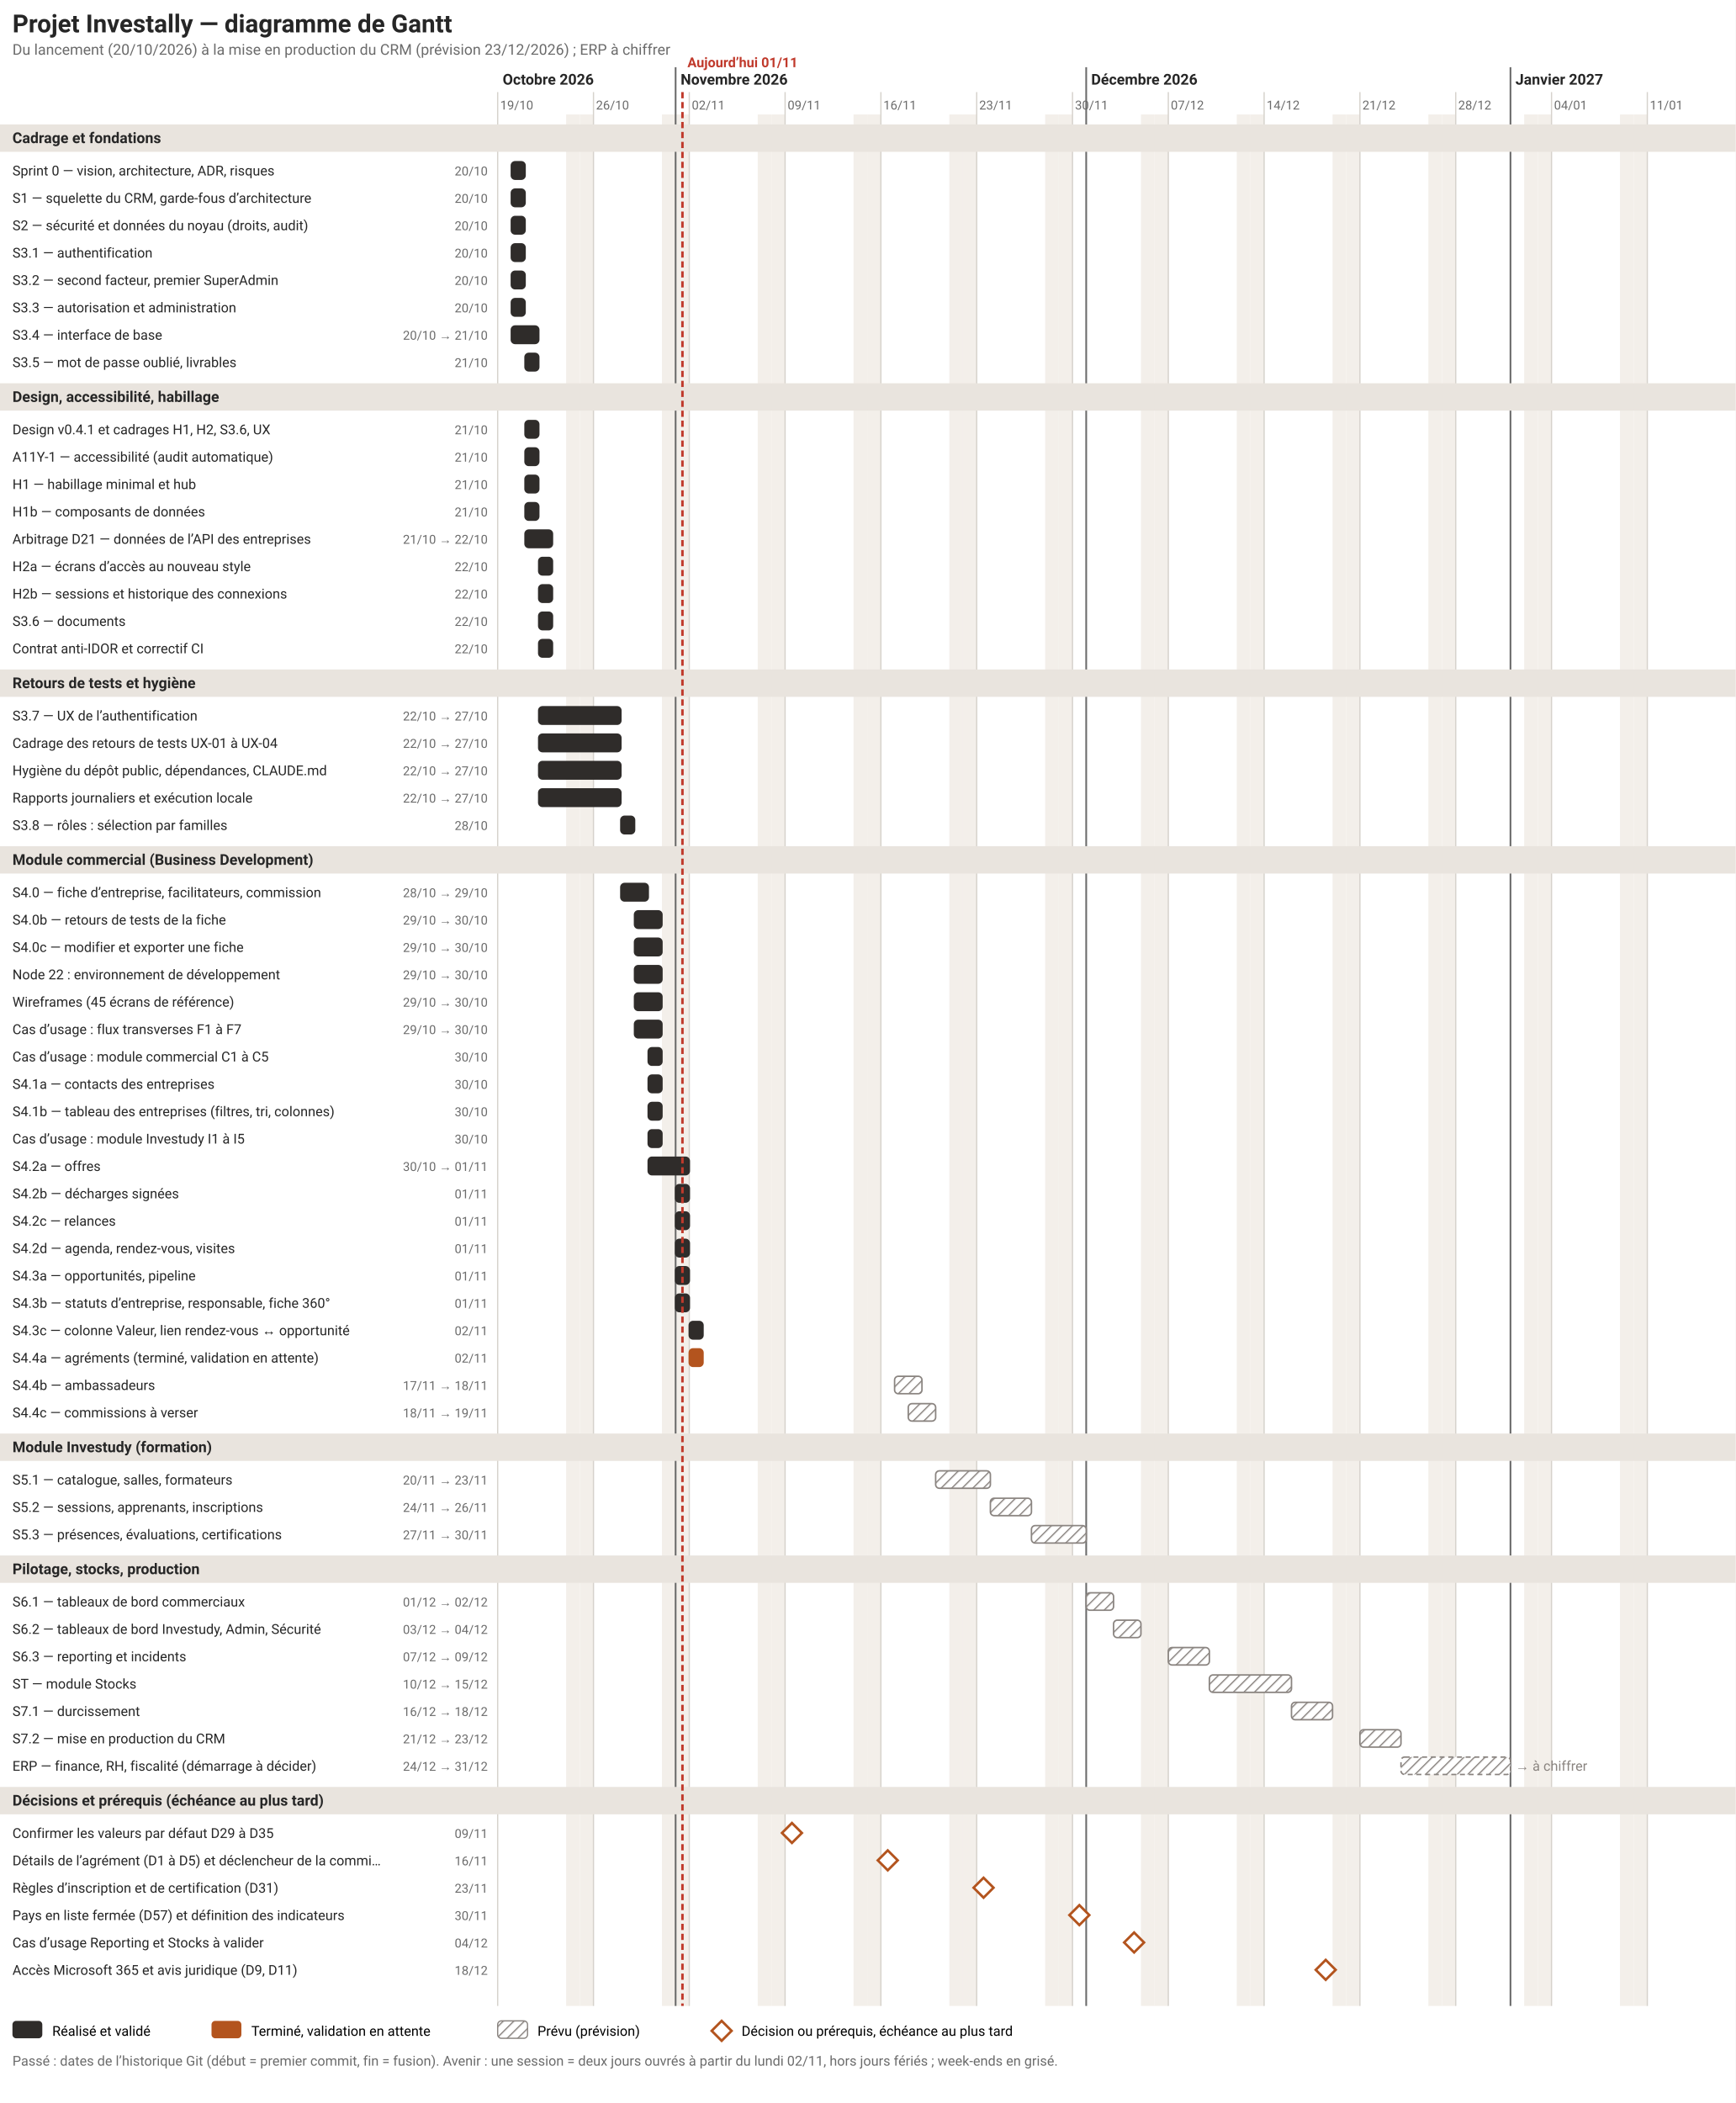
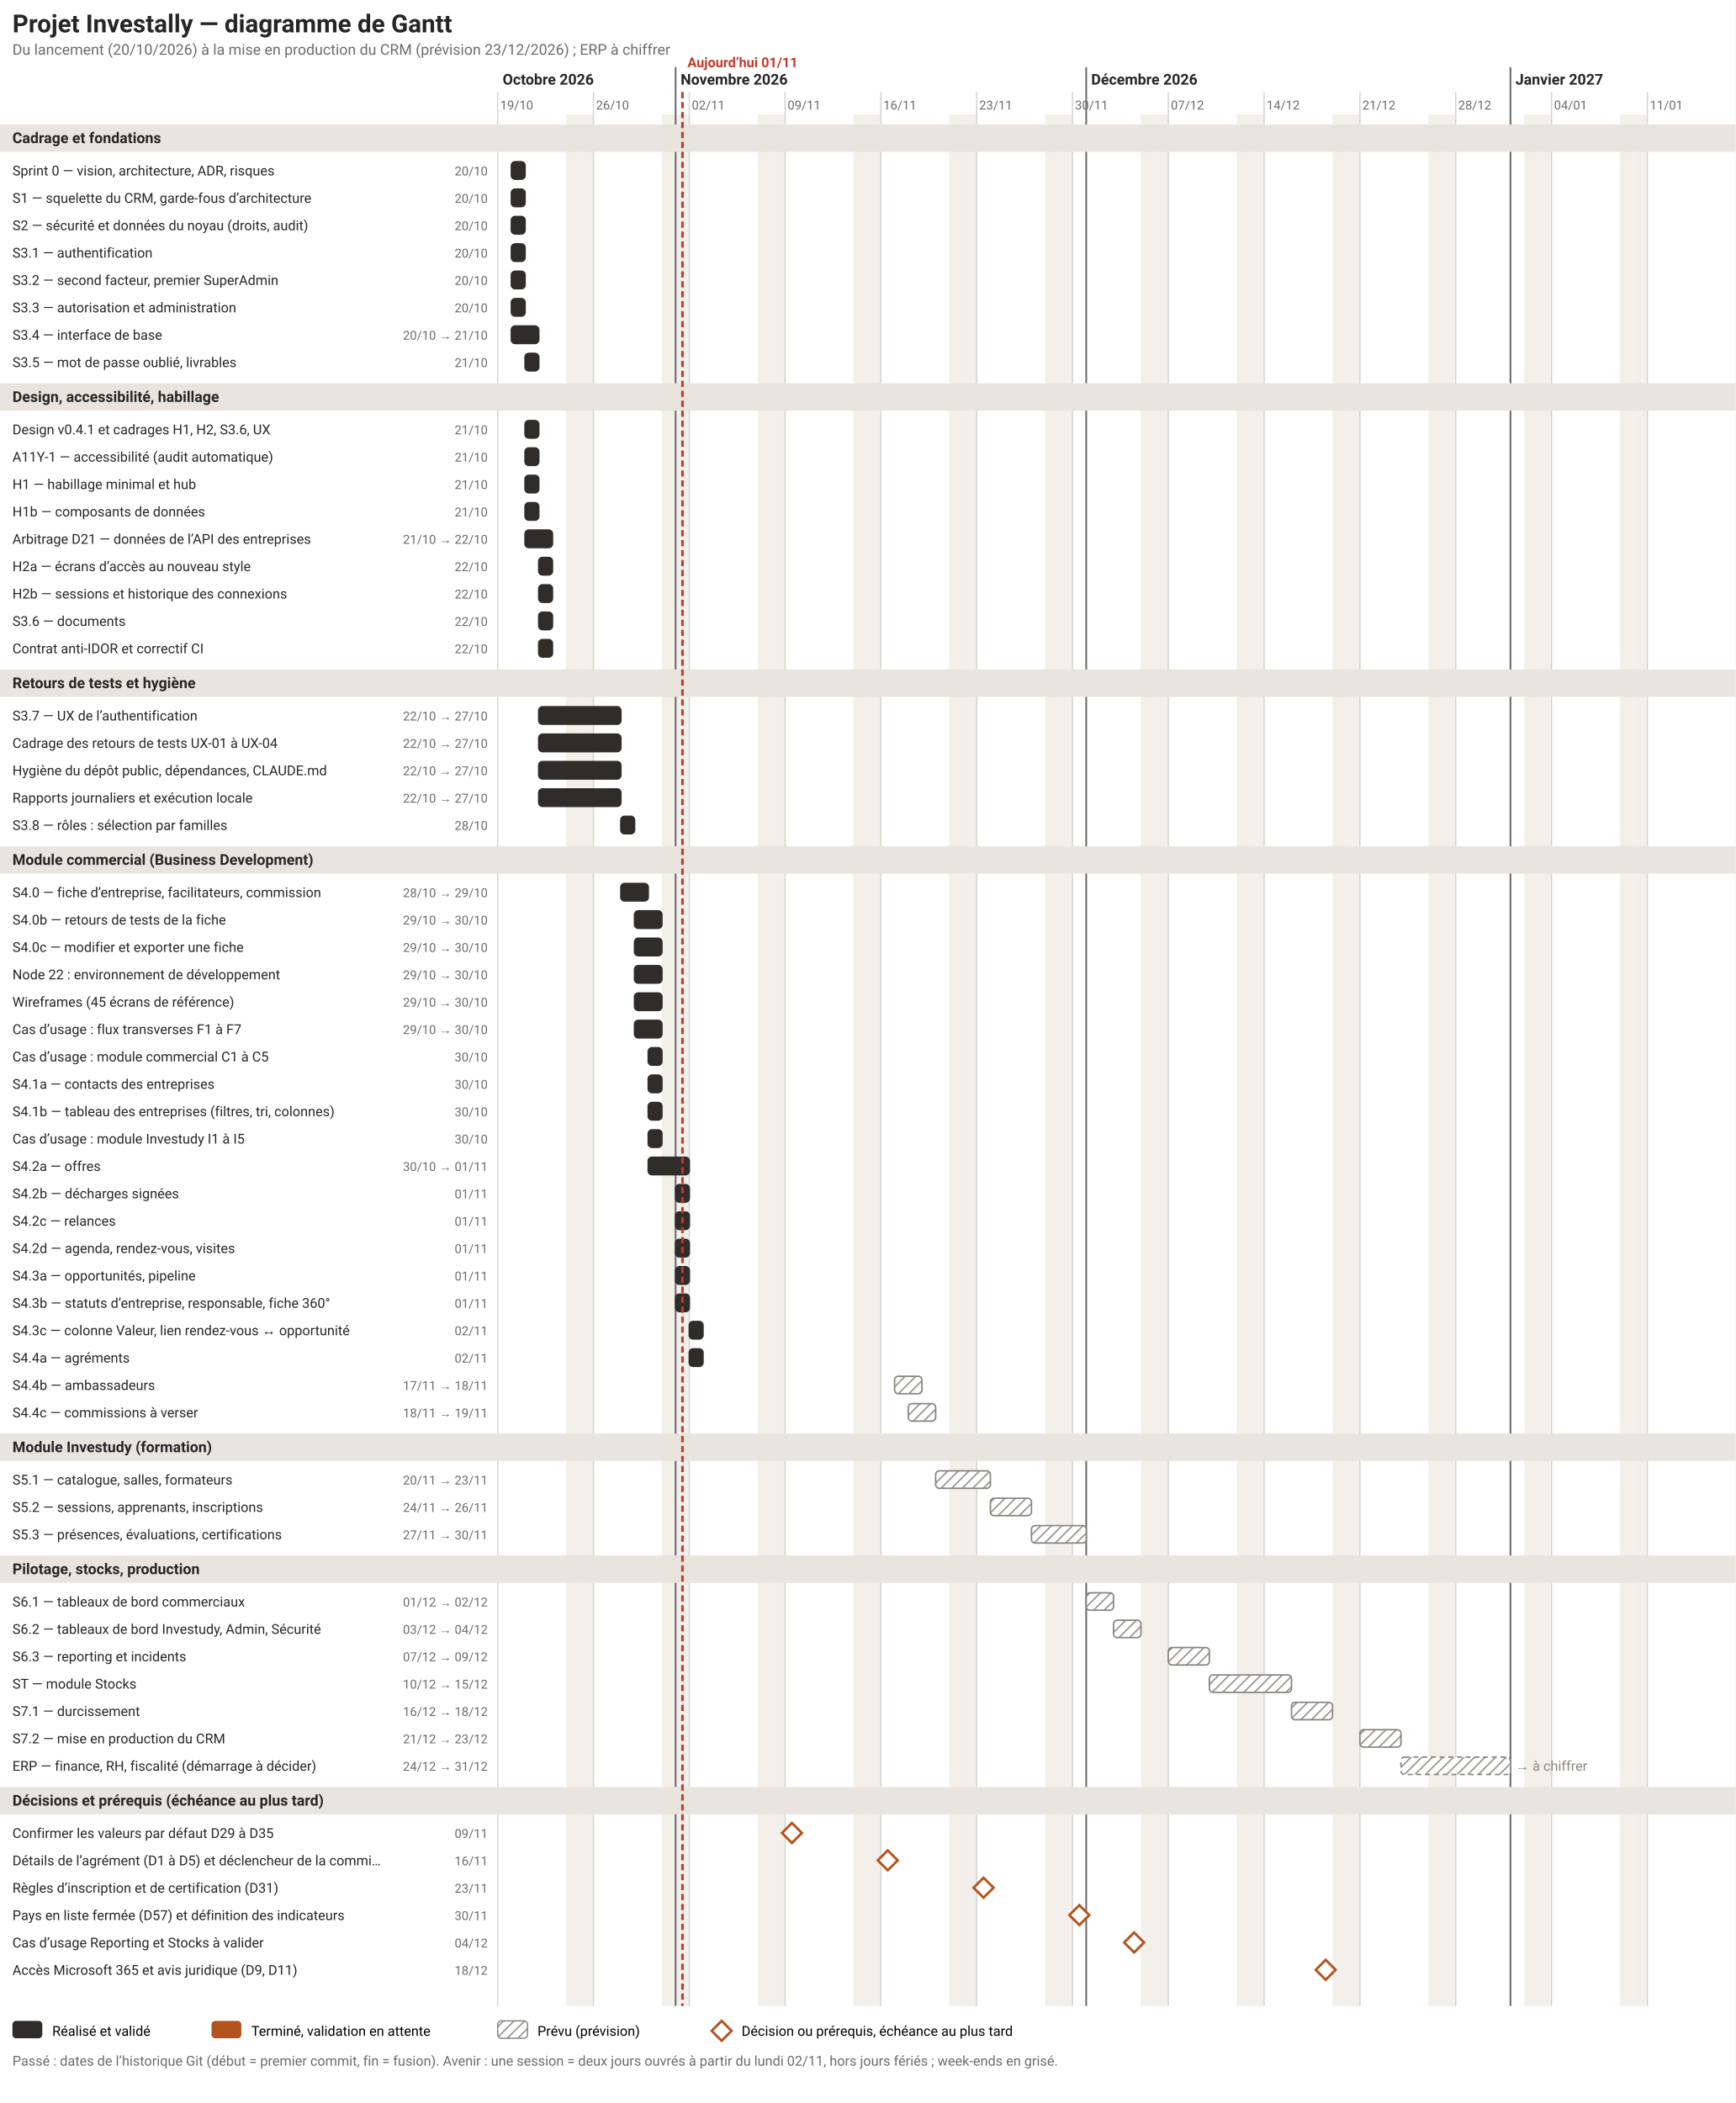
<svg xmlns="http://www.w3.org/2000/svg" viewBox="0 0 1395 1690" width="1395" height="1690" font-family="system-ui, 'Segoe UI', Roboto, Arial, sans-serif" role="img" aria-label="Diagramme de Gantt du projet Investally, du 20 octobre 2026 à janvier 2027">
  <defs>
    <pattern id="hatch" width="6" height="6" patternUnits="userSpaceOnUse" patternTransform="rotate(45)">
      <rect width="6" height="6" fill="#fff" />
      <line x1="0" y1="0" x2="0" y2="6" stroke="#8a8480" stroke-width="2" />
    </pattern>
  </defs>
  <rect width="1395" height="1690" fill="#fff" />
  <text x="10" y="26" font-size="20" font-weight="700" fill="#262626">Projet Investally — diagramme de Gantt</text>
  <text x="10" y="44" font-size="12" fill="#6b6b6b">Du lancement (20/10/2026) à la mise en production du CRM (prévision 23/12/2026) ; ERP à chiffrer</text>
  <line x1="400" y1="74" x2="400" y2="1612" stroke="#d6d2cc" stroke-width="1" />
  <text x="402" y="88" font-size="10" fill="#6b6b6b">19/10</text>
  <rect x="455" y="92" width="11" height="1520" fill="#f3efea" />
  <rect x="466" y="92" width="11" height="1520" fill="#f3efea" />
  <line x1="477" y1="74" x2="477" y2="1612" stroke="#d6d2cc" stroke-width="1" />
  <text x="479" y="88" font-size="10" fill="#6b6b6b">26/10</text>
  <rect x="532" y="92" width="11" height="1520" fill="#f3efea" />
  <rect x="543" y="92" width="11" height="1520" fill="#f3efea" />
  <line x1="554" y1="74" x2="554" y2="1612" stroke="#d6d2cc" stroke-width="1" />
  <text x="556" y="88" font-size="10" fill="#6b6b6b">02/11</text>
  <rect x="609" y="92" width="11" height="1520" fill="#f3efea" />
  <rect x="620" y="92" width="11" height="1520" fill="#f3efea" />
  <line x1="631" y1="74" x2="631" y2="1612" stroke="#d6d2cc" stroke-width="1" />
  <text x="633" y="88" font-size="10" fill="#6b6b6b">09/11</text>
  <rect x="686" y="92" width="11" height="1520" fill="#f3efea" />
  <rect x="697" y="92" width="11" height="1520" fill="#f3efea" />
  <line x1="708" y1="74" x2="708" y2="1612" stroke="#d6d2cc" stroke-width="1" />
  <text x="710" y="88" font-size="10" fill="#6b6b6b">16/11</text>
  <rect x="763" y="92" width="11" height="1520" fill="#f3efea" />
  <rect x="774" y="92" width="11" height="1520" fill="#f3efea" />
  <line x1="785" y1="74" x2="785" y2="1612" stroke="#d6d2cc" stroke-width="1" />
  <text x="787" y="88" font-size="10" fill="#6b6b6b">23/11</text>
  <rect x="840" y="92" width="11" height="1520" fill="#f3efea" />
  <rect x="851" y="92" width="11" height="1520" fill="#f3efea" />
  <line x1="862" y1="74" x2="862" y2="1612" stroke="#d6d2cc" stroke-width="1" />
  <text x="864" y="88" font-size="10" fill="#6b6b6b">30/11</text>
  <rect x="917" y="92" width="11" height="1520" fill="#f3efea" />
  <rect x="928" y="92" width="11" height="1520" fill="#f3efea" />
  <line x1="939" y1="74" x2="939" y2="1612" stroke="#d6d2cc" stroke-width="1" />
  <text x="941" y="88" font-size="10" fill="#6b6b6b">07/12</text>
  <rect x="994" y="92" width="11" height="1520" fill="#f3efea" />
  <rect x="1005" y="92" width="11" height="1520" fill="#f3efea" />
  <line x1="1016" y1="74" x2="1016" y2="1612" stroke="#d6d2cc" stroke-width="1" />
  <text x="1018" y="88" font-size="10" fill="#6b6b6b">14/12</text>
  <rect x="1071" y="92" width="11" height="1520" fill="#f3efea" />
  <rect x="1082" y="92" width="11" height="1520" fill="#f3efea" />
  <line x1="1093" y1="74" x2="1093" y2="1612" stroke="#d6d2cc" stroke-width="1" />
  <text x="1095" y="88" font-size="10" fill="#6b6b6b">21/12</text>
  <rect x="1148" y="92" width="11" height="1520" fill="#f3efea" />
  <rect x="1159" y="92" width="11" height="1520" fill="#f3efea" />
  <line x1="1170" y1="74" x2="1170" y2="1612" stroke="#d6d2cc" stroke-width="1" />
  <text x="1172" y="88" font-size="10" fill="#6b6b6b">28/12</text>
  <rect x="1225" y="92" width="11" height="1520" fill="#f3efea" />
  <rect x="1236" y="92" width="11" height="1520" fill="#f3efea" />
  <line x1="1247" y1="74" x2="1247" y2="1612" stroke="#d6d2cc" stroke-width="1" />
  <text x="1249" y="88" font-size="10" fill="#6b6b6b">04/01</text>
  <rect x="1302" y="92" width="11" height="1520" fill="#f3efea" />
  <rect x="1313" y="92" width="11" height="1520" fill="#f3efea" />
  <line x1="1324" y1="74" x2="1324" y2="1612" stroke="#d6d2cc" stroke-width="1" />
  <text x="1326" y="88" font-size="10" fill="#6b6b6b">11/01</text>
  <line x1="543" y1="54" x2="543" y2="1612" stroke="#6b6b6b" stroke-width="1.4" />
  <line x1="873" y1="54" x2="873" y2="1612" stroke="#6b6b6b" stroke-width="1.4" />
  <line x1="1214" y1="54" x2="1214" y2="1612" stroke="#6b6b6b" stroke-width="1.4" />
  <text x="404" y="68" font-size="12" font-weight="700" fill="#262626">Octobre 2026</text>
  <text x="547" y="68" font-size="12" font-weight="700" fill="#262626">Novembre 2026</text>
  <text x="877" y="68" font-size="12" font-weight="700" fill="#262626">Décembre 2026</text>
  <text x="1218" y="68" font-size="12" font-weight="700" fill="#262626">Janvier 2027</text>
  <rect x="0" y="100" width="1395" height="22" fill="#e9e4de" />
  <text x="10" y="115" font-size="12" font-weight="700" fill="#262626">Cadrage et fondations</text>
  <text x="10" y="141" font-size="11" fill="#262626">Sprint 0 — vision, architecture, ADR, risques</text>
  <text x="392" y="141" font-size="10" fill="#6b6b6b" text-anchor="end">20/10</text>
  <rect x="411" y="130" width="11" height="14" rx="3" fill="#2f2c2a" stroke="#2f2c2a" stroke-width="1.2" />
  <text x="10" y="163" font-size="11" fill="#262626">S1 — squelette du CRM, garde-fous d’architecture</text>
  <text x="392" y="163" font-size="10" fill="#6b6b6b" text-anchor="end">20/10</text>
  <rect x="411" y="152" width="11" height="14" rx="3" fill="#2f2c2a" stroke="#2f2c2a" stroke-width="1.2" />
  <text x="10" y="185" font-size="11" fill="#262626">S2 — sécurité et données du noyau (droits, audit)</text>
  <text x="392" y="185" font-size="10" fill="#6b6b6b" text-anchor="end">20/10</text>
  <rect x="411" y="174" width="11" height="14" rx="3" fill="#2f2c2a" stroke="#2f2c2a" stroke-width="1.2" />
  <text x="10" y="207" font-size="11" fill="#262626">S3.1 — authentification</text>
  <text x="392" y="207" font-size="10" fill="#6b6b6b" text-anchor="end">20/10</text>
  <rect x="411" y="196" width="11" height="14" rx="3" fill="#2f2c2a" stroke="#2f2c2a" stroke-width="1.2" />
  <text x="10" y="229" font-size="11" fill="#262626">S3.2 — second facteur, premier SuperAdmin</text>
  <text x="392" y="229" font-size="10" fill="#6b6b6b" text-anchor="end">20/10</text>
  <rect x="411" y="218" width="11" height="14" rx="3" fill="#2f2c2a" stroke="#2f2c2a" stroke-width="1.2" />
  <text x="10" y="251" font-size="11" fill="#262626">S3.3 — autorisation et administration</text>
  <text x="392" y="251" font-size="10" fill="#6b6b6b" text-anchor="end">20/10</text>
  <rect x="411" y="240" width="11" height="14" rx="3" fill="#2f2c2a" stroke="#2f2c2a" stroke-width="1.2" />
  <text x="10" y="273" font-size="11" fill="#262626">S3.4 — interface de base</text>
  <text x="392" y="273" font-size="10" fill="#6b6b6b" text-anchor="end">20/10 → 21/10</text>
  <rect x="411" y="262" width="22" height="14" rx="3" fill="#2f2c2a" stroke="#2f2c2a" stroke-width="1.2" />
  <text x="10" y="295" font-size="11" fill="#262626">S3.5 — mot de passe oublié, livrables</text>
  <text x="392" y="295" font-size="10" fill="#6b6b6b" text-anchor="end">21/10</text>
  <rect x="422" y="284" width="11" height="14" rx="3" fill="#2f2c2a" stroke="#2f2c2a" stroke-width="1.2" />
  <rect x="0" y="308" width="1395" height="22" fill="#e9e4de" />
  <text x="10" y="323" font-size="12" font-weight="700" fill="#262626">Design, accessibilité, habillage</text>
  <text x="10" y="349" font-size="11" fill="#262626">Design v0.4.1 et cadrages H1, H2, S3.6, UX</text>
  <text x="392" y="349" font-size="10" fill="#6b6b6b" text-anchor="end">21/10</text>
  <rect x="422" y="338" width="11" height="14" rx="3" fill="#2f2c2a" stroke="#2f2c2a" stroke-width="1.2" />
  <text x="10" y="371" font-size="11" fill="#262626">A11Y-1 — accessibilité (audit automatique)</text>
  <text x="392" y="371" font-size="10" fill="#6b6b6b" text-anchor="end">21/10</text>
  <rect x="422" y="360" width="11" height="14" rx="3" fill="#2f2c2a" stroke="#2f2c2a" stroke-width="1.2" />
  <text x="10" y="393" font-size="11" fill="#262626">H1 — habillage minimal et hub</text>
  <text x="392" y="393" font-size="10" fill="#6b6b6b" text-anchor="end">21/10</text>
  <rect x="422" y="382" width="11" height="14" rx="3" fill="#2f2c2a" stroke="#2f2c2a" stroke-width="1.2" />
  <text x="10" y="415" font-size="11" fill="#262626">H1b — composants de données</text>
  <text x="392" y="415" font-size="10" fill="#6b6b6b" text-anchor="end">21/10</text>
  <rect x="422" y="404" width="11" height="14" rx="3" fill="#2f2c2a" stroke="#2f2c2a" stroke-width="1.2" />
  <text x="10" y="437" font-size="11" fill="#262626">Arbitrage D21 — données de l’API des entreprises</text>
  <text x="392" y="437" font-size="10" fill="#6b6b6b" text-anchor="end">21/10 → 22/10</text>
  <rect x="422" y="426" width="22" height="14" rx="3" fill="#2f2c2a" stroke="#2f2c2a" stroke-width="1.2" />
  <text x="10" y="459" font-size="11" fill="#262626">H2a — écrans d’accès au nouveau style</text>
  <text x="392" y="459" font-size="10" fill="#6b6b6b" text-anchor="end">22/10</text>
  <rect x="433" y="448" width="11" height="14" rx="3" fill="#2f2c2a" stroke="#2f2c2a" stroke-width="1.2" />
  <text x="10" y="481" font-size="11" fill="#262626">H2b — sessions et historique des connexions</text>
  <text x="392" y="481" font-size="10" fill="#6b6b6b" text-anchor="end">22/10</text>
  <rect x="433" y="470" width="11" height="14" rx="3" fill="#2f2c2a" stroke="#2f2c2a" stroke-width="1.2" />
  <text x="10" y="503" font-size="11" fill="#262626">S3.6 — documents</text>
  <text x="392" y="503" font-size="10" fill="#6b6b6b" text-anchor="end">22/10</text>
  <rect x="433" y="492" width="11" height="14" rx="3" fill="#2f2c2a" stroke="#2f2c2a" stroke-width="1.2" />
  <text x="10" y="525" font-size="11" fill="#262626">Contrat anti-IDOR et correctif CI</text>
  <text x="392" y="525" font-size="10" fill="#6b6b6b" text-anchor="end">22/10</text>
  <rect x="433" y="514" width="11" height="14" rx="3" fill="#2f2c2a" stroke="#2f2c2a" stroke-width="1.2" />
  <rect x="0" y="538" width="1395" height="22" fill="#e9e4de" />
  <text x="10" y="553" font-size="12" font-weight="700" fill="#262626">Retours de tests et hygiène</text>
  <text x="10" y="579" font-size="11" fill="#262626">S3.7 — UX de l’authentification</text>
  <text x="392" y="579" font-size="10" fill="#6b6b6b" text-anchor="end">22/10 → 27/10</text>
  <rect x="433" y="568" width="66" height="14" rx="3" fill="#2f2c2a" stroke="#2f2c2a" stroke-width="1.2" />
  <text x="10" y="601" font-size="11" fill="#262626">Cadrage des retours de tests UX-01 à UX-04</text>
  <text x="392" y="601" font-size="10" fill="#6b6b6b" text-anchor="end">22/10 → 27/10</text>
  <rect x="433" y="590" width="66" height="14" rx="3" fill="#2f2c2a" stroke="#2f2c2a" stroke-width="1.2" />
  <text x="10" y="623" font-size="11" fill="#262626">Hygiène du dépôt public, dépendances, CLAUDE.md</text>
  <text x="392" y="623" font-size="10" fill="#6b6b6b" text-anchor="end">22/10 → 27/10</text>
  <rect x="433" y="612" width="66" height="14" rx="3" fill="#2f2c2a" stroke="#2f2c2a" stroke-width="1.2" />
  <text x="10" y="645" font-size="11" fill="#262626">Rapports journaliers et exécution locale</text>
  <text x="392" y="645" font-size="10" fill="#6b6b6b" text-anchor="end">22/10 → 27/10</text>
  <rect x="433" y="634" width="66" height="14" rx="3" fill="#2f2c2a" stroke="#2f2c2a" stroke-width="1.2" />
  <text x="10" y="667" font-size="11" fill="#262626">S3.8 — rôles : sélection par familles</text>
  <text x="392" y="667" font-size="10" fill="#6b6b6b" text-anchor="end">28/10</text>
  <rect x="499" y="656" width="11" height="14" rx="3" fill="#2f2c2a" stroke="#2f2c2a" stroke-width="1.2" />
  <rect x="0" y="680" width="1395" height="22" fill="#e9e4de" />
  <text x="10" y="695" font-size="12" font-weight="700" fill="#262626">Module commercial (Business Development)</text>
  <text x="10" y="721" font-size="11" fill="#262626">S4.0 — fiche d’entreprise, facilitateurs, commission</text>
  <text x="392" y="721" font-size="10" fill="#6b6b6b" text-anchor="end">28/10 → 29/10</text>
  <rect x="499" y="710" width="22" height="14" rx="3" fill="#2f2c2a" stroke="#2f2c2a" stroke-width="1.2" />
  <text x="10" y="743" font-size="11" fill="#262626">S4.0b — retours de tests de la fiche</text>
  <text x="392" y="743" font-size="10" fill="#6b6b6b" text-anchor="end">29/10 → 30/10</text>
  <rect x="510" y="732" width="22" height="14" rx="3" fill="#2f2c2a" stroke="#2f2c2a" stroke-width="1.2" />
  <text x="10" y="765" font-size="11" fill="#262626">S4.0c — modifier et exporter une fiche</text>
  <text x="392" y="765" font-size="10" fill="#6b6b6b" text-anchor="end">29/10 → 30/10</text>
  <rect x="510" y="754" width="22" height="14" rx="3" fill="#2f2c2a" stroke="#2f2c2a" stroke-width="1.2" />
  <text x="10" y="787" font-size="11" fill="#262626">Node 22 : environnement de développement</text>
  <text x="392" y="787" font-size="10" fill="#6b6b6b" text-anchor="end">29/10 → 30/10</text>
  <rect x="510" y="776" width="22" height="14" rx="3" fill="#2f2c2a" stroke="#2f2c2a" stroke-width="1.2" />
  <text x="10" y="809" font-size="11" fill="#262626">Wireframes (45 écrans de référence)</text>
  <text x="392" y="809" font-size="10" fill="#6b6b6b" text-anchor="end">29/10 → 30/10</text>
  <rect x="510" y="798" width="22" height="14" rx="3" fill="#2f2c2a" stroke="#2f2c2a" stroke-width="1.2" />
  <text x="10" y="831" font-size="11" fill="#262626">Cas d’usage : flux transverses F1 à F7</text>
  <text x="392" y="831" font-size="10" fill="#6b6b6b" text-anchor="end">29/10 → 30/10</text>
  <rect x="510" y="820" width="22" height="14" rx="3" fill="#2f2c2a" stroke="#2f2c2a" stroke-width="1.2" />
  <text x="10" y="853" font-size="11" fill="#262626">Cas d’usage : module commercial C1 à C5</text>
  <text x="392" y="853" font-size="10" fill="#6b6b6b" text-anchor="end">30/10</text>
  <rect x="521" y="842" width="11" height="14" rx="3" fill="#2f2c2a" stroke="#2f2c2a" stroke-width="1.2" />
  <text x="10" y="875" font-size="11" fill="#262626">S4.1a — contacts des entreprises</text>
  <text x="392" y="875" font-size="10" fill="#6b6b6b" text-anchor="end">30/10</text>
  <rect x="521" y="864" width="11" height="14" rx="3" fill="#2f2c2a" stroke="#2f2c2a" stroke-width="1.2" />
  <text x="10" y="897" font-size="11" fill="#262626">S4.1b — tableau des entreprises (filtres, tri, colonnes)</text>
  <text x="392" y="897" font-size="10" fill="#6b6b6b" text-anchor="end">30/10</text>
  <rect x="521" y="886" width="11" height="14" rx="3" fill="#2f2c2a" stroke="#2f2c2a" stroke-width="1.2" />
  <text x="10" y="919" font-size="11" fill="#262626">Cas d’usage : module Investudy I1 à I5</text>
  <text x="392" y="919" font-size="10" fill="#6b6b6b" text-anchor="end">30/10</text>
  <rect x="521" y="908" width="11" height="14" rx="3" fill="#2f2c2a" stroke="#2f2c2a" stroke-width="1.2" />
  <text x="10" y="941" font-size="11" fill="#262626">S4.2a — offres</text>
  <text x="392" y="941" font-size="10" fill="#6b6b6b" text-anchor="end">30/10 → 01/11</text>
  <rect x="521" y="930" width="33" height="14" rx="3" fill="#2f2c2a" stroke="#2f2c2a" stroke-width="1.2" />
  <text x="10" y="963" font-size="11" fill="#262626">S4.2b — décharges signées</text>
  <text x="392" y="963" font-size="10" fill="#6b6b6b" text-anchor="end">01/11</text>
  <rect x="543" y="952" width="11" height="14" rx="3" fill="#2f2c2a" stroke="#2f2c2a" stroke-width="1.2" />
  <text x="10" y="985" font-size="11" fill="#262626">S4.2c — relances</text>
  <text x="392" y="985" font-size="10" fill="#6b6b6b" text-anchor="end">01/11</text>
  <rect x="543" y="974" width="11" height="14" rx="3" fill="#2f2c2a" stroke="#2f2c2a" stroke-width="1.2" />
  <text x="10" y="1007" font-size="11" fill="#262626">S4.2d — agenda, rendez-vous, visites</text>
  <text x="392" y="1007" font-size="10" fill="#6b6b6b" text-anchor="end">01/11</text>
  <rect x="543" y="996" width="11" height="14" rx="3" fill="#2f2c2a" stroke="#2f2c2a" stroke-width="1.2" />
  <text x="10" y="1029" font-size="11" fill="#262626">S4.3a — opportunités, pipeline</text>
  <text x="392" y="1029" font-size="10" fill="#6b6b6b" text-anchor="end">01/11</text>
  <rect x="543" y="1018" width="11" height="14" rx="3" fill="#2f2c2a" stroke="#2f2c2a" stroke-width="1.2" />
  <text x="10" y="1051" font-size="11" fill="#262626">S4.3b — statuts d’entreprise, responsable, fiche 360°</text>
  <text x="392" y="1051" font-size="10" fill="#6b6b6b" text-anchor="end">01/11</text>
  <rect x="543" y="1040" width="11" height="14" rx="3" fill="#2f2c2a" stroke="#2f2c2a" stroke-width="1.2" />
  <text x="10" y="1073" font-size="11" fill="#262626">S4.3c — colonne Valeur, lien rendez-vous ↔ opportunité</text>
  <text x="392" y="1073" font-size="10" fill="#6b6b6b" text-anchor="end">02/11</text>
  <rect x="554" y="1062" width="11" height="14" rx="3" fill="#2f2c2a" stroke="#2f2c2a" stroke-width="1.2" />
-   <text x="10" y="1095" font-size="11" fill="#262626">S4.4a — agréments (terminé, validation en attente)</text>
+   <text x="10" y="1095" font-size="11" fill="#262626">S4.4a — agréments</text>
  <text x="392" y="1095" font-size="10" fill="#6b6b6b" text-anchor="end">02/11</text>
-   <rect x="554" y="1084" width="11" height="14" rx="3" fill="#b3541e" stroke="#b3541e" stroke-width="1.2" />
+   <rect x="554" y="1084" width="11" height="14" rx="3" fill="#2f2c2a" stroke="#2f2c2a" stroke-width="1.2" />
  <text x="10" y="1117" font-size="11" fill="#262626">S4.4b — ambassadeurs</text>
  <text x="392" y="1117" font-size="10" fill="#6b6b6b" text-anchor="end">17/11 → 18/11</text>
  <rect x="719" y="1106" width="22" height="14" rx="3" fill="url(#hatch)" stroke="#8a8480" stroke-width="1.2" />
  <text x="10" y="1139" font-size="11" fill="#262626">S4.4c — commissions à verser</text>
  <text x="392" y="1139" font-size="10" fill="#6b6b6b" text-anchor="end">18/11 → 19/11</text>
  <rect x="730" y="1128" width="22" height="14" rx="3" fill="url(#hatch)" stroke="#8a8480" stroke-width="1.2" />
  <rect x="0" y="1152" width="1395" height="22" fill="#e9e4de" />
  <text x="10" y="1167" font-size="12" font-weight="700" fill="#262626">Module Investudy (formation)</text>
  <text x="10" y="1193" font-size="11" fill="#262626">S5.1 — catalogue, salles, formateurs</text>
  <text x="392" y="1193" font-size="10" fill="#6b6b6b" text-anchor="end">20/11 → 23/11</text>
  <rect x="752" y="1182" width="44" height="14" rx="3" fill="url(#hatch)" stroke="#8a8480" stroke-width="1.2" />
  <text x="10" y="1215" font-size="11" fill="#262626">S5.2 — sessions, apprenants, inscriptions</text>
  <text x="392" y="1215" font-size="10" fill="#6b6b6b" text-anchor="end">24/11 → 26/11</text>
  <rect x="796" y="1204" width="33" height="14" rx="3" fill="url(#hatch)" stroke="#8a8480" stroke-width="1.2" />
  <text x="10" y="1237" font-size="11" fill="#262626">S5.3 — présences, évaluations, certifications</text>
  <text x="392" y="1237" font-size="10" fill="#6b6b6b" text-anchor="end">27/11 → 30/11</text>
  <rect x="829" y="1226" width="44" height="14" rx="3" fill="url(#hatch)" stroke="#8a8480" stroke-width="1.2" />
  <rect x="0" y="1250" width="1395" height="22" fill="#e9e4de" />
  <text x="10" y="1265" font-size="12" font-weight="700" fill="#262626">Pilotage, stocks, production</text>
  <text x="10" y="1291" font-size="11" fill="#262626">S6.1 — tableaux de bord commerciaux</text>
  <text x="392" y="1291" font-size="10" fill="#6b6b6b" text-anchor="end">01/12 → 02/12</text>
  <rect x="873" y="1280" width="22" height="14" rx="3" fill="url(#hatch)" stroke="#8a8480" stroke-width="1.2" />
  <text x="10" y="1313" font-size="11" fill="#262626">S6.2 — tableaux de bord Investudy, Admin, Sécurité</text>
  <text x="392" y="1313" font-size="10" fill="#6b6b6b" text-anchor="end">03/12 → 04/12</text>
  <rect x="895" y="1302" width="22" height="14" rx="3" fill="url(#hatch)" stroke="#8a8480" stroke-width="1.2" />
  <text x="10" y="1335" font-size="11" fill="#262626">S6.3 — reporting et incidents</text>
  <text x="392" y="1335" font-size="10" fill="#6b6b6b" text-anchor="end">07/12 → 09/12</text>
  <rect x="939" y="1324" width="33" height="14" rx="3" fill="url(#hatch)" stroke="#8a8480" stroke-width="1.2" />
  <text x="10" y="1357" font-size="11" fill="#262626">ST — module Stocks</text>
  <text x="392" y="1357" font-size="10" fill="#6b6b6b" text-anchor="end">10/12 → 15/12</text>
  <rect x="972" y="1346" width="66" height="14" rx="3" fill="url(#hatch)" stroke="#8a8480" stroke-width="1.2" />
  <text x="10" y="1379" font-size="11" fill="#262626">S7.1 — durcissement</text>
  <text x="392" y="1379" font-size="10" fill="#6b6b6b" text-anchor="end">16/12 → 18/12</text>
  <rect x="1038" y="1368" width="33" height="14" rx="3" fill="url(#hatch)" stroke="#8a8480" stroke-width="1.2" />
  <text x="10" y="1401" font-size="11" fill="#262626">S7.2 — mise en production du CRM</text>
  <text x="392" y="1401" font-size="10" fill="#6b6b6b" text-anchor="end">21/12 → 23/12</text>
  <rect x="1093" y="1390" width="33" height="14" rx="3" fill="url(#hatch)" stroke="#8a8480" stroke-width="1.2" />
  <text x="10" y="1423" font-size="11" fill="#262626">ERP — finance, RH, fiscalité (démarrage à décider)</text>
  <text x="392" y="1423" font-size="10" fill="#6b6b6b" text-anchor="end">24/12 → 31/12</text>
  <rect x="1126" y="1412" width="88" height="14" rx="3" fill="url(#hatch)" stroke="#8a8480" stroke-width="1.2" stroke-dasharray="4 3" />
  <text x="1218" y="1423" font-size="11" fill="#8a8480">→ à chiffrer</text>
  <rect x="0" y="1436" width="1395" height="22" fill="#e9e4de" />
  <text x="10" y="1451" font-size="12" font-weight="700" fill="#262626">Décisions et prérequis (échéance au plus tard)</text>
  <text x="10" y="1477" font-size="11" fill="#262626">Confirmer les valeurs par défaut D29 à D35</text>
  <text x="392" y="1477" font-size="10" fill="#6b6b6b" text-anchor="end">09/11</text>
  <polygon points="636.5,1465 644.5,1473 636.5,1481 628.5,1473" fill="#fff" stroke="#b3541e" stroke-width="2" />
  <text x="10" y="1499" font-size="11" fill="#262626">Détails de l’agrément (D1 à D5) et déclencheur de la commi…</text>
  <text x="392" y="1499" font-size="10" fill="#6b6b6b" text-anchor="end">16/11</text>
  <polygon points="713.5,1487 721.5,1495 713.5,1503 705.5,1495" fill="#fff" stroke="#b3541e" stroke-width="2" />
  <text x="10" y="1521" font-size="11" fill="#262626">Règles d’inscription et de certification (D31)</text>
  <text x="392" y="1521" font-size="10" fill="#6b6b6b" text-anchor="end">23/11</text>
  <polygon points="790.5,1509 798.5,1517 790.5,1525 782.5,1517" fill="#fff" stroke="#b3541e" stroke-width="2" />
  <text x="10" y="1543" font-size="11" fill="#262626">Pays en liste fermée (D57) et définition des indicateurs</text>
  <text x="392" y="1543" font-size="10" fill="#6b6b6b" text-anchor="end">30/11</text>
  <polygon points="867.5,1531 875.5,1539 867.5,1547 859.5,1539" fill="#fff" stroke="#b3541e" stroke-width="2" />
  <text x="10" y="1565" font-size="11" fill="#262626">Cas d’usage Reporting et Stocks à valider</text>
  <text x="392" y="1565" font-size="10" fill="#6b6b6b" text-anchor="end">04/12</text>
  <polygon points="911.5,1553 919.5,1561 911.5,1569 903.5,1561" fill="#fff" stroke="#b3541e" stroke-width="2" />
  <text x="10" y="1587" font-size="11" fill="#262626">Accès Microsoft 365 et avis juridique (D9, D11)</text>
  <text x="392" y="1587" font-size="10" fill="#6b6b6b" text-anchor="end">18/12</text>
  <polygon points="1065.5,1575 1073.5,1583 1065.5,1591 1057.5,1583" fill="#fff" stroke="#b3541e" stroke-width="2" />
  <line x1="548.5" y1="74" x2="548.5" y2="1612" stroke="#c0392b" stroke-width="2" stroke-dasharray="5 3" />
  <text x="552.5" y="54" font-size="11" font-weight="700" fill="#c0392b">Aujourd’hui 01/11</text>
  <rect x="10" y="1624" width="24" height="14" rx="3" fill="#2f2c2a" />
  <text x="42" y="1636" font-size="11">Réalisé et validé</text>
  <rect x="170" y="1624" width="24" height="14" rx="3" fill="#b3541e" />
  <text x="202" y="1636" font-size="11">Terminé, validation en attente</text>
  <rect x="400" y="1624" width="24" height="14" rx="3" fill="url(#hatch)" stroke="#8a8480" />
  <text x="432" y="1636" font-size="11">Prévu (prévision)</text>
  <polygon points="580,1624 588,1632 580,1640 572,1632" fill="#fff" stroke="#b3541e" stroke-width="2" />
  <text x="596" y="1636" font-size="11">Décision ou prérequis, échéance au plus tard</text>
  <text x="10" y="1660" font-size="11" fill="#6b6b6b">Passé : dates de l’historique Git (début = premier commit, fin = fusion). Avenir : une session = deux jours ouvrés à partir du lundi 02/11, hors jours fériés ; week-ends en grisé.</text>
</svg>
